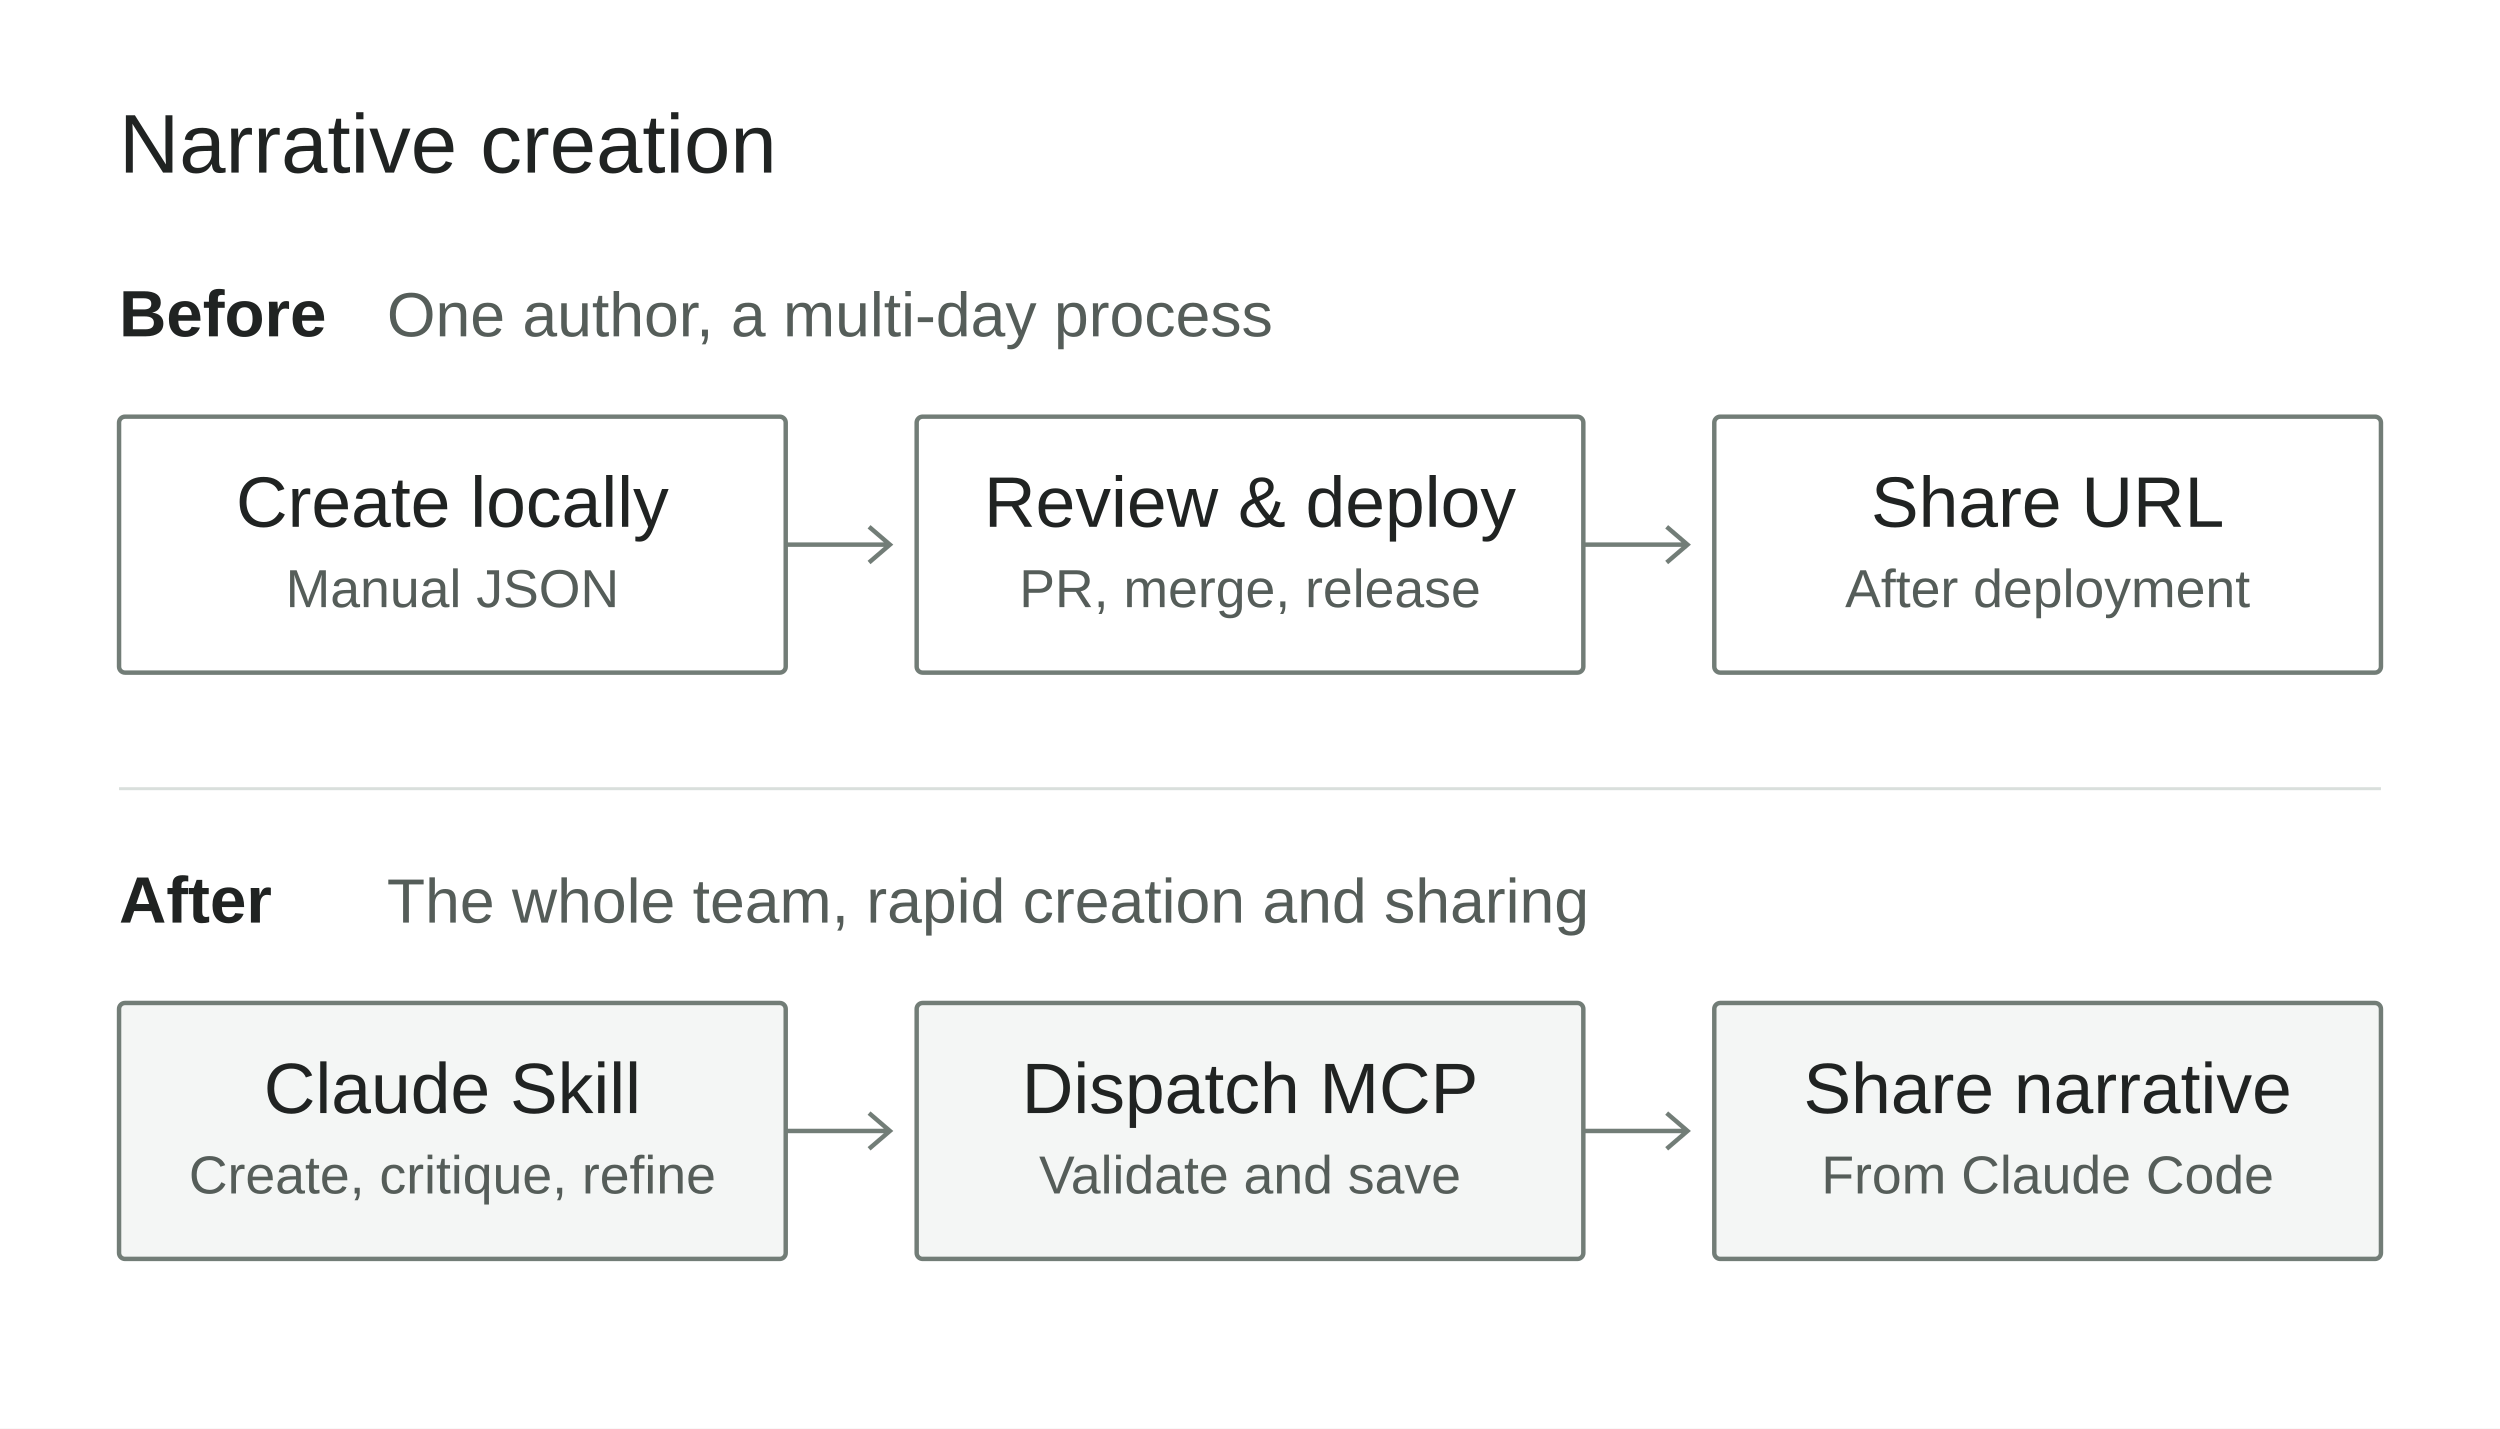
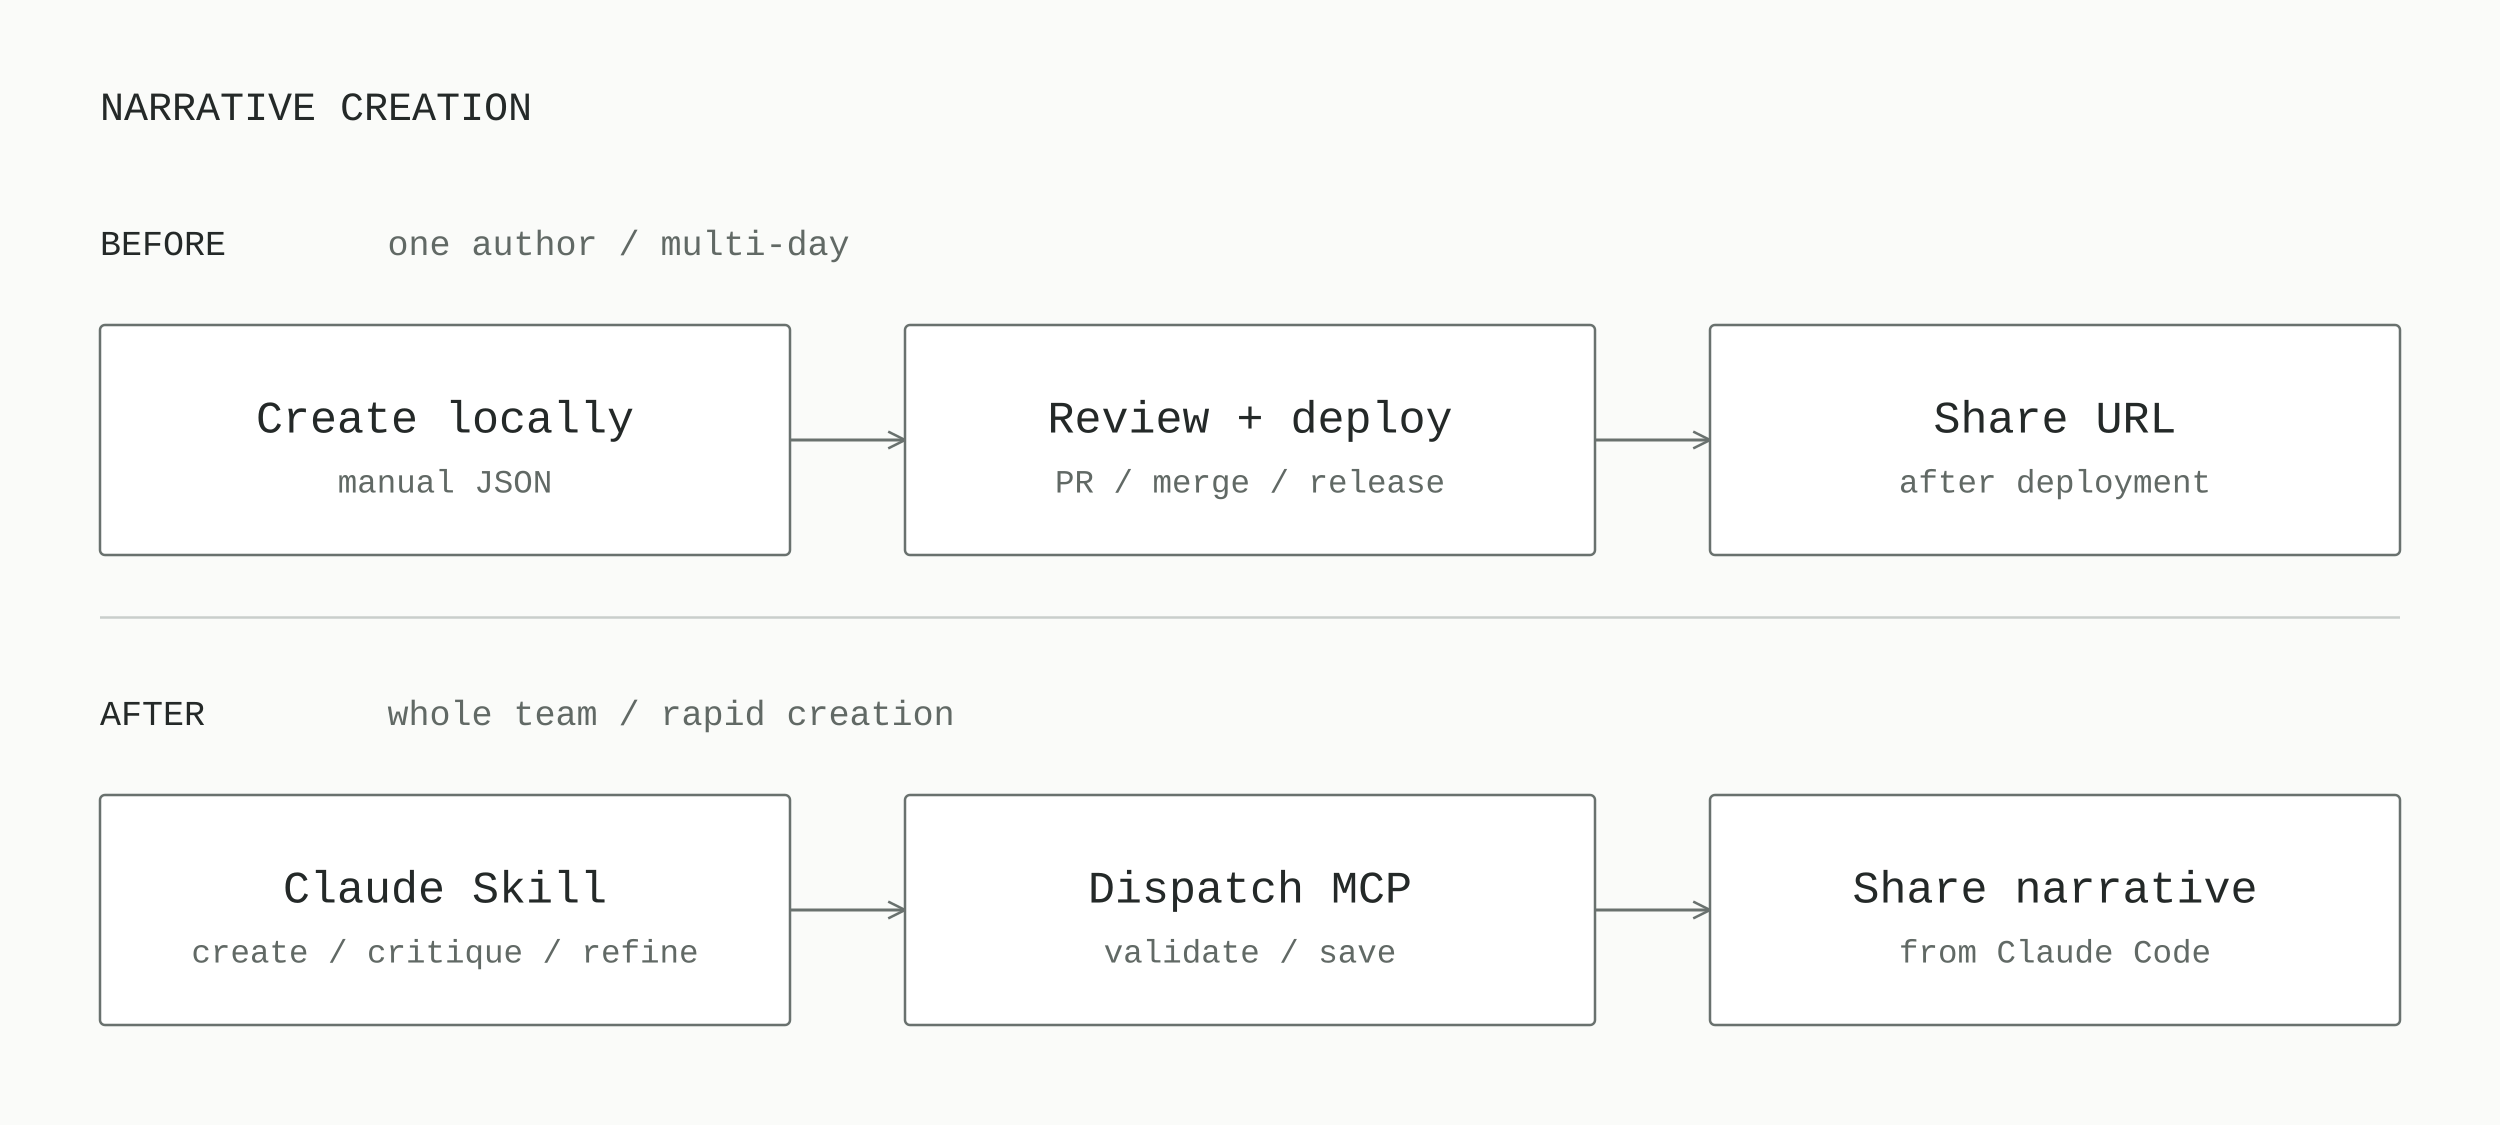
- <svg xmlns="http://www.w3.org/2000/svg" width="840" height="480" viewBox="0 0 840 480" role="img" aria-labelledby="title desc">
-   <rect width="840" height="480" fill="#ffffff" />
-   <g font-family="Arial, Helvetica, sans-serif" fill="#202322">
-     <text x="40" y="58" font-size="28">Narrative creation</text>
-     <text x="40" y="113" font-size="22" font-weight="700">Before</text>
-     <text x="130" y="113" font-size="21" fill="#555d59">One author, a multi-day process</text>
-     <g fill="none" stroke="#727d77" stroke-width="1.5">
-       <rect x="40" y="140" width="224" height="86" rx="2" />
-       <rect x="308" y="140" width="224" height="86" rx="2" />
-       <rect x="576" y="140" width="224" height="86" rx="2" />
-       <path d="M264 183h35m-7-6 7 6-7 6M532 183h35m-7-6 7 6-7 6" />
-     </g>
-     <g text-anchor="middle" font-size="24">
-       <text x="152" y="177">Create locally</text>
-       <text x="420" y="177">Review &amp; deploy</text>
-       <text x="688" y="177">Share URL</text>
-     </g>
-     <g text-anchor="middle" font-size="18" fill="#555d59">
-       <text x="152" y="204">Manual JSON</text>
-       <text x="420" y="204">PR, merge, release</text>
-       <text x="688" y="204">After deployment</text>
-     </g>
-     <path d="M40 265h760" stroke="#d9dfdc" />
-     <text x="40" y="310" font-size="22" font-weight="700">After</text>
-     <text x="130" y="310" font-size="21" fill="#555d59">The whole team, rapid creation and sharing</text>
-     <g fill="#f4f6f5" stroke="#727d77" stroke-width="1.5">
-       <rect x="40" y="337" width="224" height="86" rx="2" />
-       <rect x="308" y="337" width="224" height="86" rx="2" />
-       <rect x="576" y="337" width="224" height="86" rx="2" />
-     </g>
-     <g fill="none" stroke="#727d77" stroke-width="1.5">
-       <path d="M264 380h35m-7-6 7 6-7 6M532 380h35m-7-6 7 6-7 6" />
-     </g>
-     <g text-anchor="middle" font-size="24">
-       <text x="152" y="374">Claude Skill</text>
-       <text x="420" y="374">Dispatch MCP</text>
-       <text x="688" y="374">Share narrative</text>
-     </g>
-     <g text-anchor="middle" font-size="18" fill="#555d59">
-       <text x="152" y="401">Create, critique, refine</text>
-       <text x="420" y="401">Validate and save</text>
-       <text x="688" y="401">From Claude Code</text>
-     </g>
+ <svg xmlns="http://www.w3.org/2000/svg" width="1000" height="450" viewBox="0 0 1000 450" role="img" aria-labelledby="title desc">
+   <defs>
+     <marker id="arrow" viewBox="0 0 10 10" refX="9" refY="5" markerWidth="7" markerHeight="7" orient="auto-start-reverse">
+       <path d="M 1 1 L 9 5 L 1 9" fill="none" stroke="#69716e" stroke-width="1.2" />
+     </marker>
+     <pattern id="stripe" width="7" height="7" patternUnits="userSpaceOnUse" patternTransform="rotate(45)">
+       <rect width="7" height="7" fill="#e0e5e2" />
+       <path d="M 0 0 V 7" stroke="#303a35" stroke-width="3" />
+     </pattern>
+   </defs>
+   <rect width="1000" height="450" fill="#fafbf9" />
+   <g font-family="ui-monospace, SFMono-Regular, Consolas, Liberation Mono, monospace">
+     <text x="40" y="48" font-size="16" text-anchor="start" fill="#242928">NARRATIVE CREATION</text>
+     <text x="40" y="102" font-size="14" text-anchor="start" fill="#242928">BEFORE</text>
+     <text x="155" y="102" font-size="14" text-anchor="start" fill="#616965">one author / multi-day</text>
+     <text x="40" y="290" font-size="14" text-anchor="start" fill="#242928">AFTER</text>
+     <text x="155" y="290" font-size="14" text-anchor="start" fill="#616965">whole team / rapid creation</text>
+     <rect x="40" y="130" width="276" height="92" rx="2" fill="#fff" stroke="#69716e" />
+     <text x="178.0" y="173.0" font-size="18" text-anchor="middle" fill="#242928">Create locally</text>
+     <text x="178.0" y="197.0" font-size="13" text-anchor="middle" fill="#616965">manual JSON</text>
+     <path d="M 316 176 H 362" fill="none" stroke="#69716e" stroke-width="1.2" marker-end="url(#arrow)" />
+     <rect x="362" y="130" width="276" height="92" rx="2" fill="#fff" stroke="#69716e" />
+     <text x="500.0" y="173.0" font-size="18" text-anchor="middle" fill="#242928">Review + deploy</text>
+     <text x="500.0" y="197.0" font-size="13" text-anchor="middle" fill="#616965">PR / merge / release</text>
+     <path d="M 638 176 H 684" fill="none" stroke="#69716e" stroke-width="1.2" marker-end="url(#arrow)" />
+     <rect x="684" y="130" width="276" height="92" rx="2" fill="#fff" stroke="#69716e" />
+     <text x="822.0" y="173.0" font-size="18" text-anchor="middle" fill="#242928">Share URL</text>
+     <text x="822.0" y="197.0" font-size="13" text-anchor="middle" fill="#616965">after deployment</text>
+     <rect x="40" y="318" width="276" height="92" rx="2" fill="#fff" stroke="#69716e" />
+     <text x="178.0" y="361.0" font-size="18" text-anchor="middle" fill="#242928">Claude Skill</text>
+     <text x="178.0" y="385.0" font-size="13" text-anchor="middle" fill="#616965">create / critique / refine</text>
+     <path d="M 316 364 H 362" fill="none" stroke="#69716e" stroke-width="1.2" marker-end="url(#arrow)" />
+     <rect x="362" y="318" width="276" height="92" rx="2" fill="#fff" stroke="#69716e" />
+     <text x="500.0" y="361.0" font-size="18" text-anchor="middle" fill="#242928">Dispatch MCP</text>
+     <text x="500.0" y="385.0" font-size="13" text-anchor="middle" fill="#616965">validate / save</text>
+     <path d="M 638 364 H 684" fill="none" stroke="#69716e" stroke-width="1.2" marker-end="url(#arrow)" />
+     <rect x="684" y="318" width="276" height="92" rx="2" fill="#fff" stroke="#69716e" />
+     <text x="822.0" y="361.0" font-size="18" text-anchor="middle" fill="#242928">Share narrative</text>
+     <text x="822.0" y="385.0" font-size="13" text-anchor="middle" fill="#616965">from Claude Code</text>
+     <path d="M 40 247 H 960" stroke="#c9cecb" />
  </g>
</svg>
